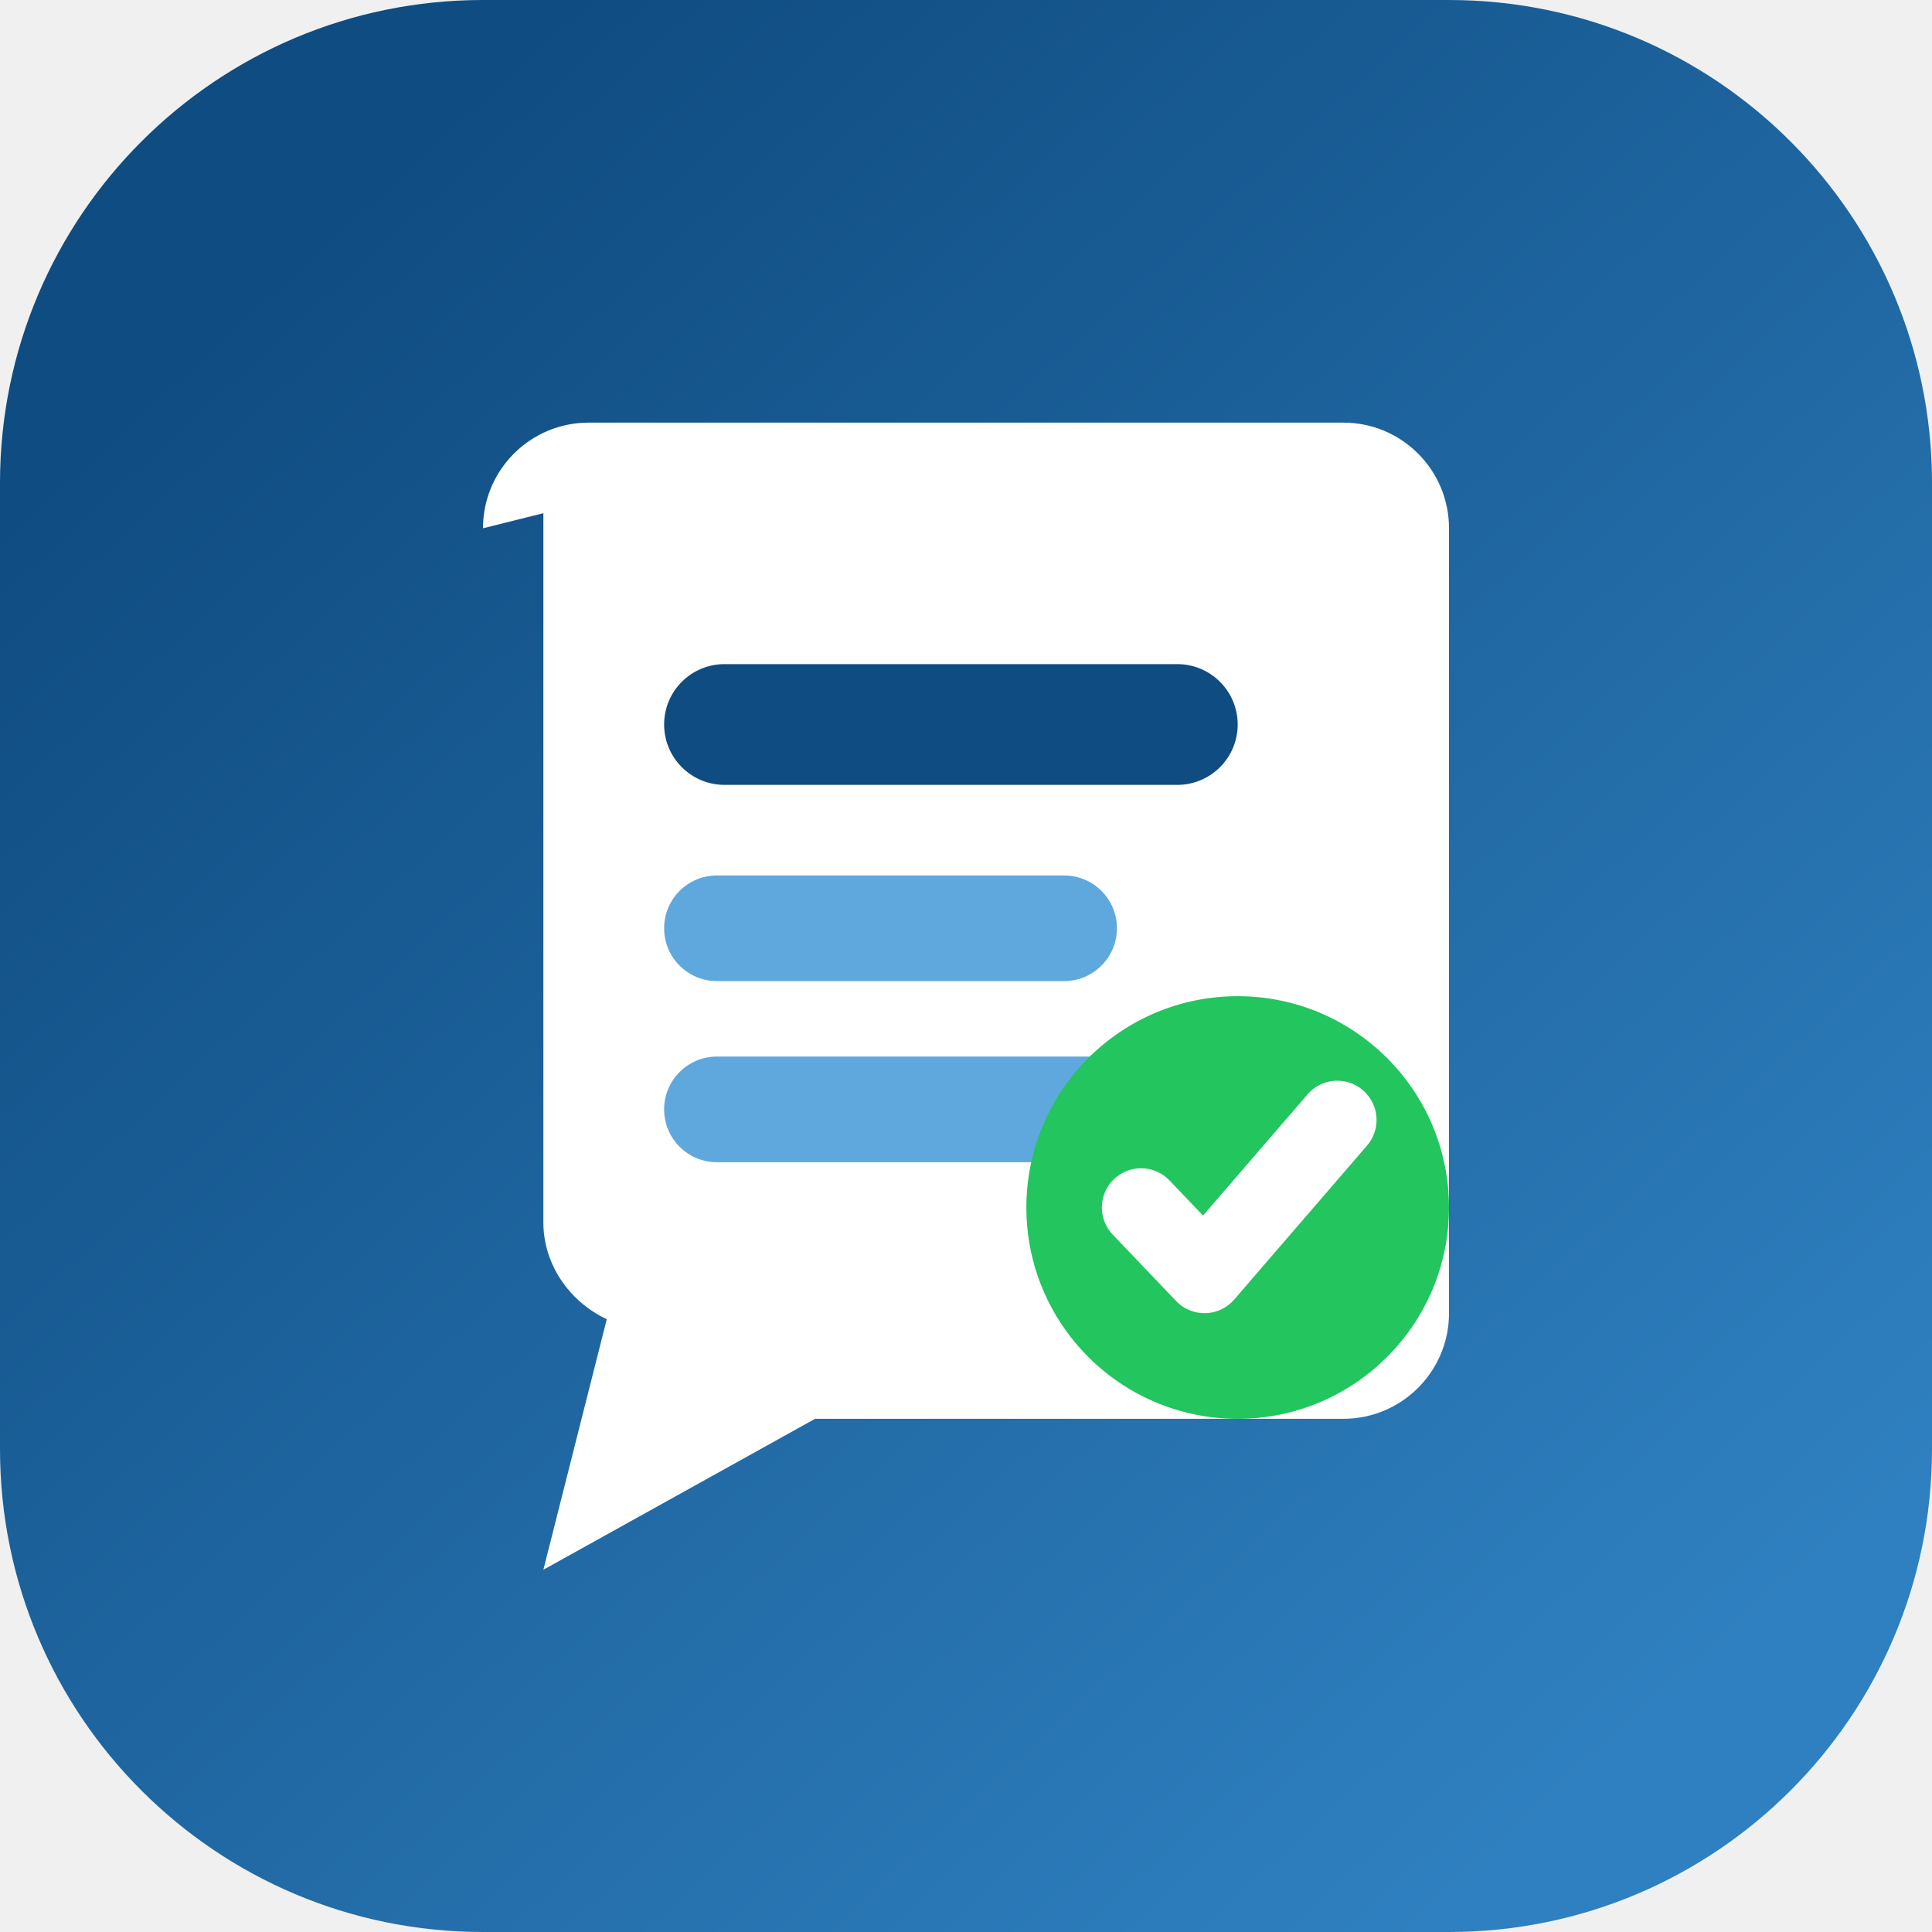
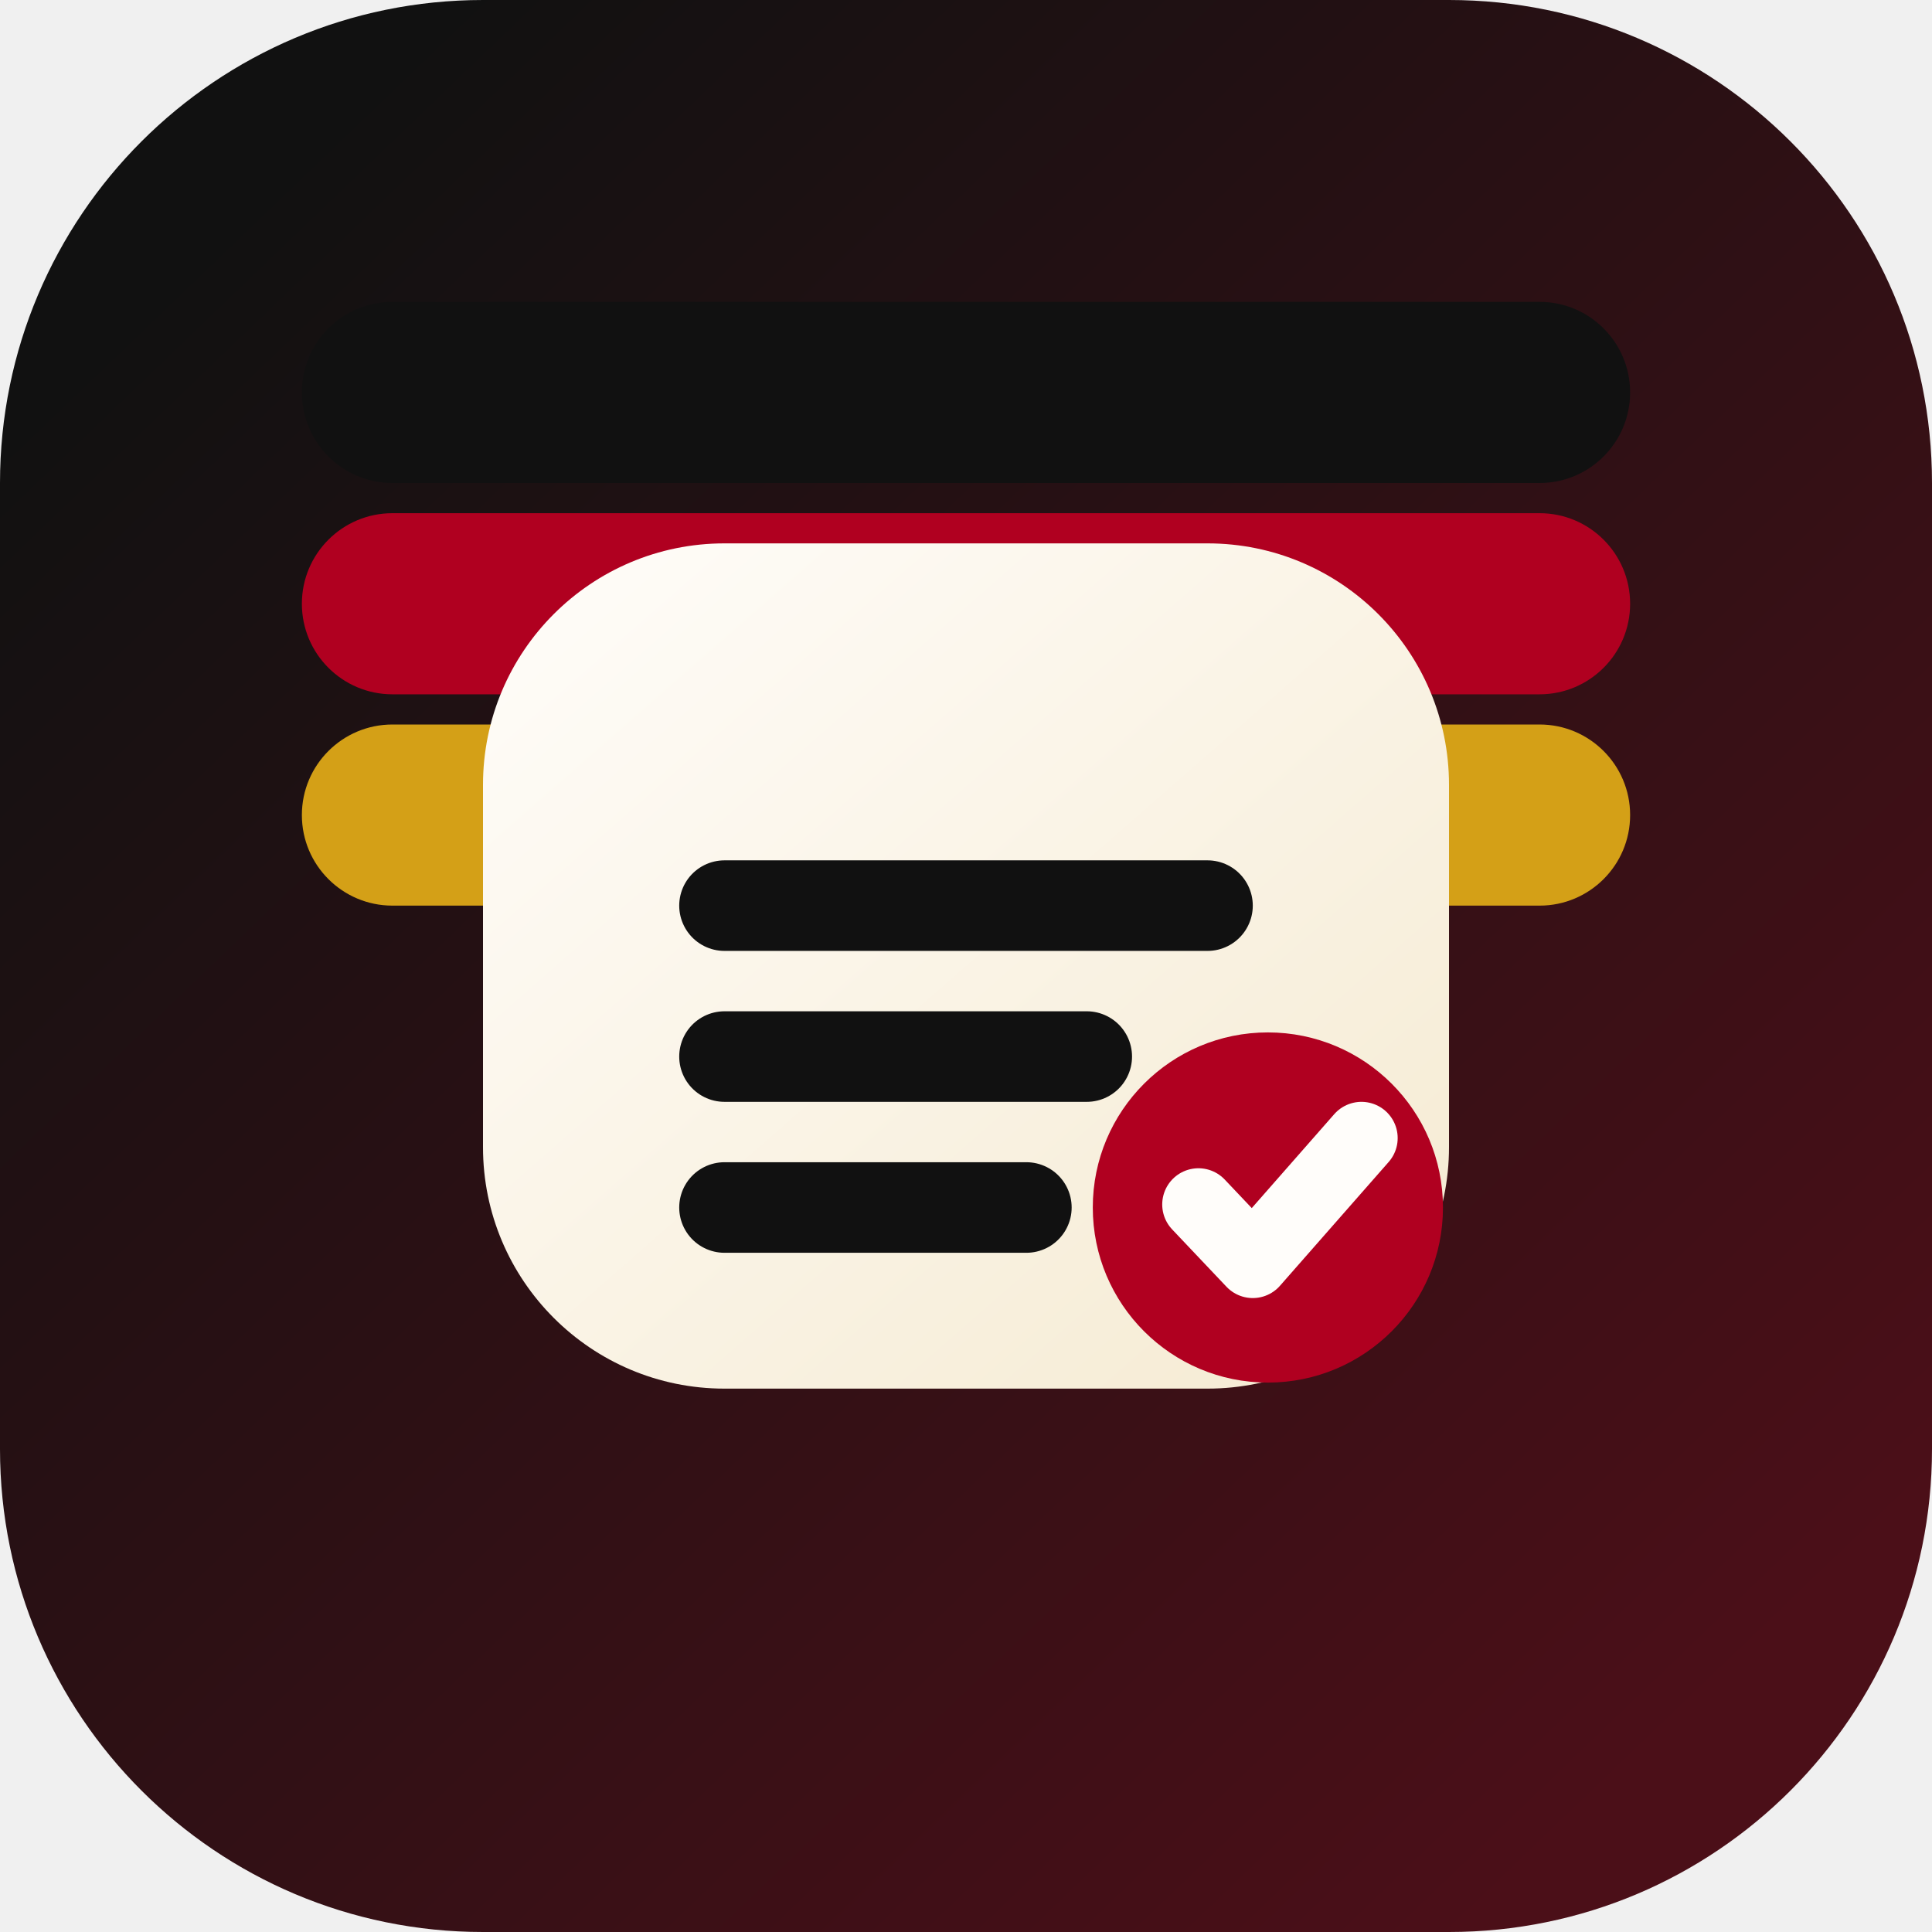
<svg xmlns="http://www.w3.org/2000/svg" viewBox="0 0 64 64">
  <defs>
-     <linearGradient id="bg" x1="10" y1="8" x2="55" y2="57" gradientUnits="userSpaceOnUse">
-       <stop offset="0" stop-color="#0f4c81" />
-       <stop offset="1" stop-color="#2f80c0" />
+     <linearGradient id="bg" x1="8" y1="7" x2="56" y2="57" gradientUnits="userSpaceOnUse">
+       <stop offset="0" stop-color="#111111" />
+       <stop offset="1" stop-color="#4b0f18" />
+     </linearGradient>
+     <linearGradient id="card" x1="18" y1="16" x2="46" y2="48" gradientUnits="userSpaceOnUse">
+       <stop offset="0" stop-color="#fffdfa" />
+       <stop offset="1" stop-color="#f5ead1" />
    </linearGradient>
  </defs>
  <rect width="64" height="64" rx="16" fill="url(#bg)" />
-   <path d="M16 17.5c0-1.933 1.567-3.5 3.5-3.5h25c1.933 0 3.5 1.567 3.5 3.5v26c0 1.933-1.567 3.5-3.5 3.5H27l-9 5 2.1-8.3c-1.28-.6-2.1-1.86-2.1-3.2v-23.5z" fill="#fff" />
-   <rect x="22" y="22" width="19" height="4" rx="2" fill="#0f4c81" />
-   <rect x="22" y="29" width="15" height="3.5" rx="1.75" fill="#5fa8dd" />
-   <rect x="22" y="35" width="18" height="3.5" rx="1.75" fill="#5fa8dd" />
-   <circle cx="41" cy="40" r="7" fill="#22c55e" />
-   <path d="m37.8 40 2.1 2.2 4.4-5.1" fill="none" stroke="#fff" stroke-linecap="round" stroke-linejoin="round" stroke-width="2.6" />
+   <rect x="10" y="10" width="44" height="6" rx="3" fill="#111111" />
+   <rect x="10" y="17" width="44" height="6" rx="3" fill="#b00020" />
+   <rect x="10" y="24" width="44" height="6" rx="3" fill="#d4a017" />
+   <rect x="16" y="18" width="32" height="28" rx="8" fill="url(#card)" />
+   <path d="M24 30h16M24 35h12M24 40h10" stroke="#111111" stroke-linecap="round" stroke-width="3" />
+   <circle cx="42" cy="40" r="5.8" fill="#b00020" />
+   <path d="m39.7 39.9 1.8 1.9 3.6-4.1" fill="none" stroke="#fffdfa" stroke-linecap="round" stroke-linejoin="round" stroke-width="2.4" />
</svg>
